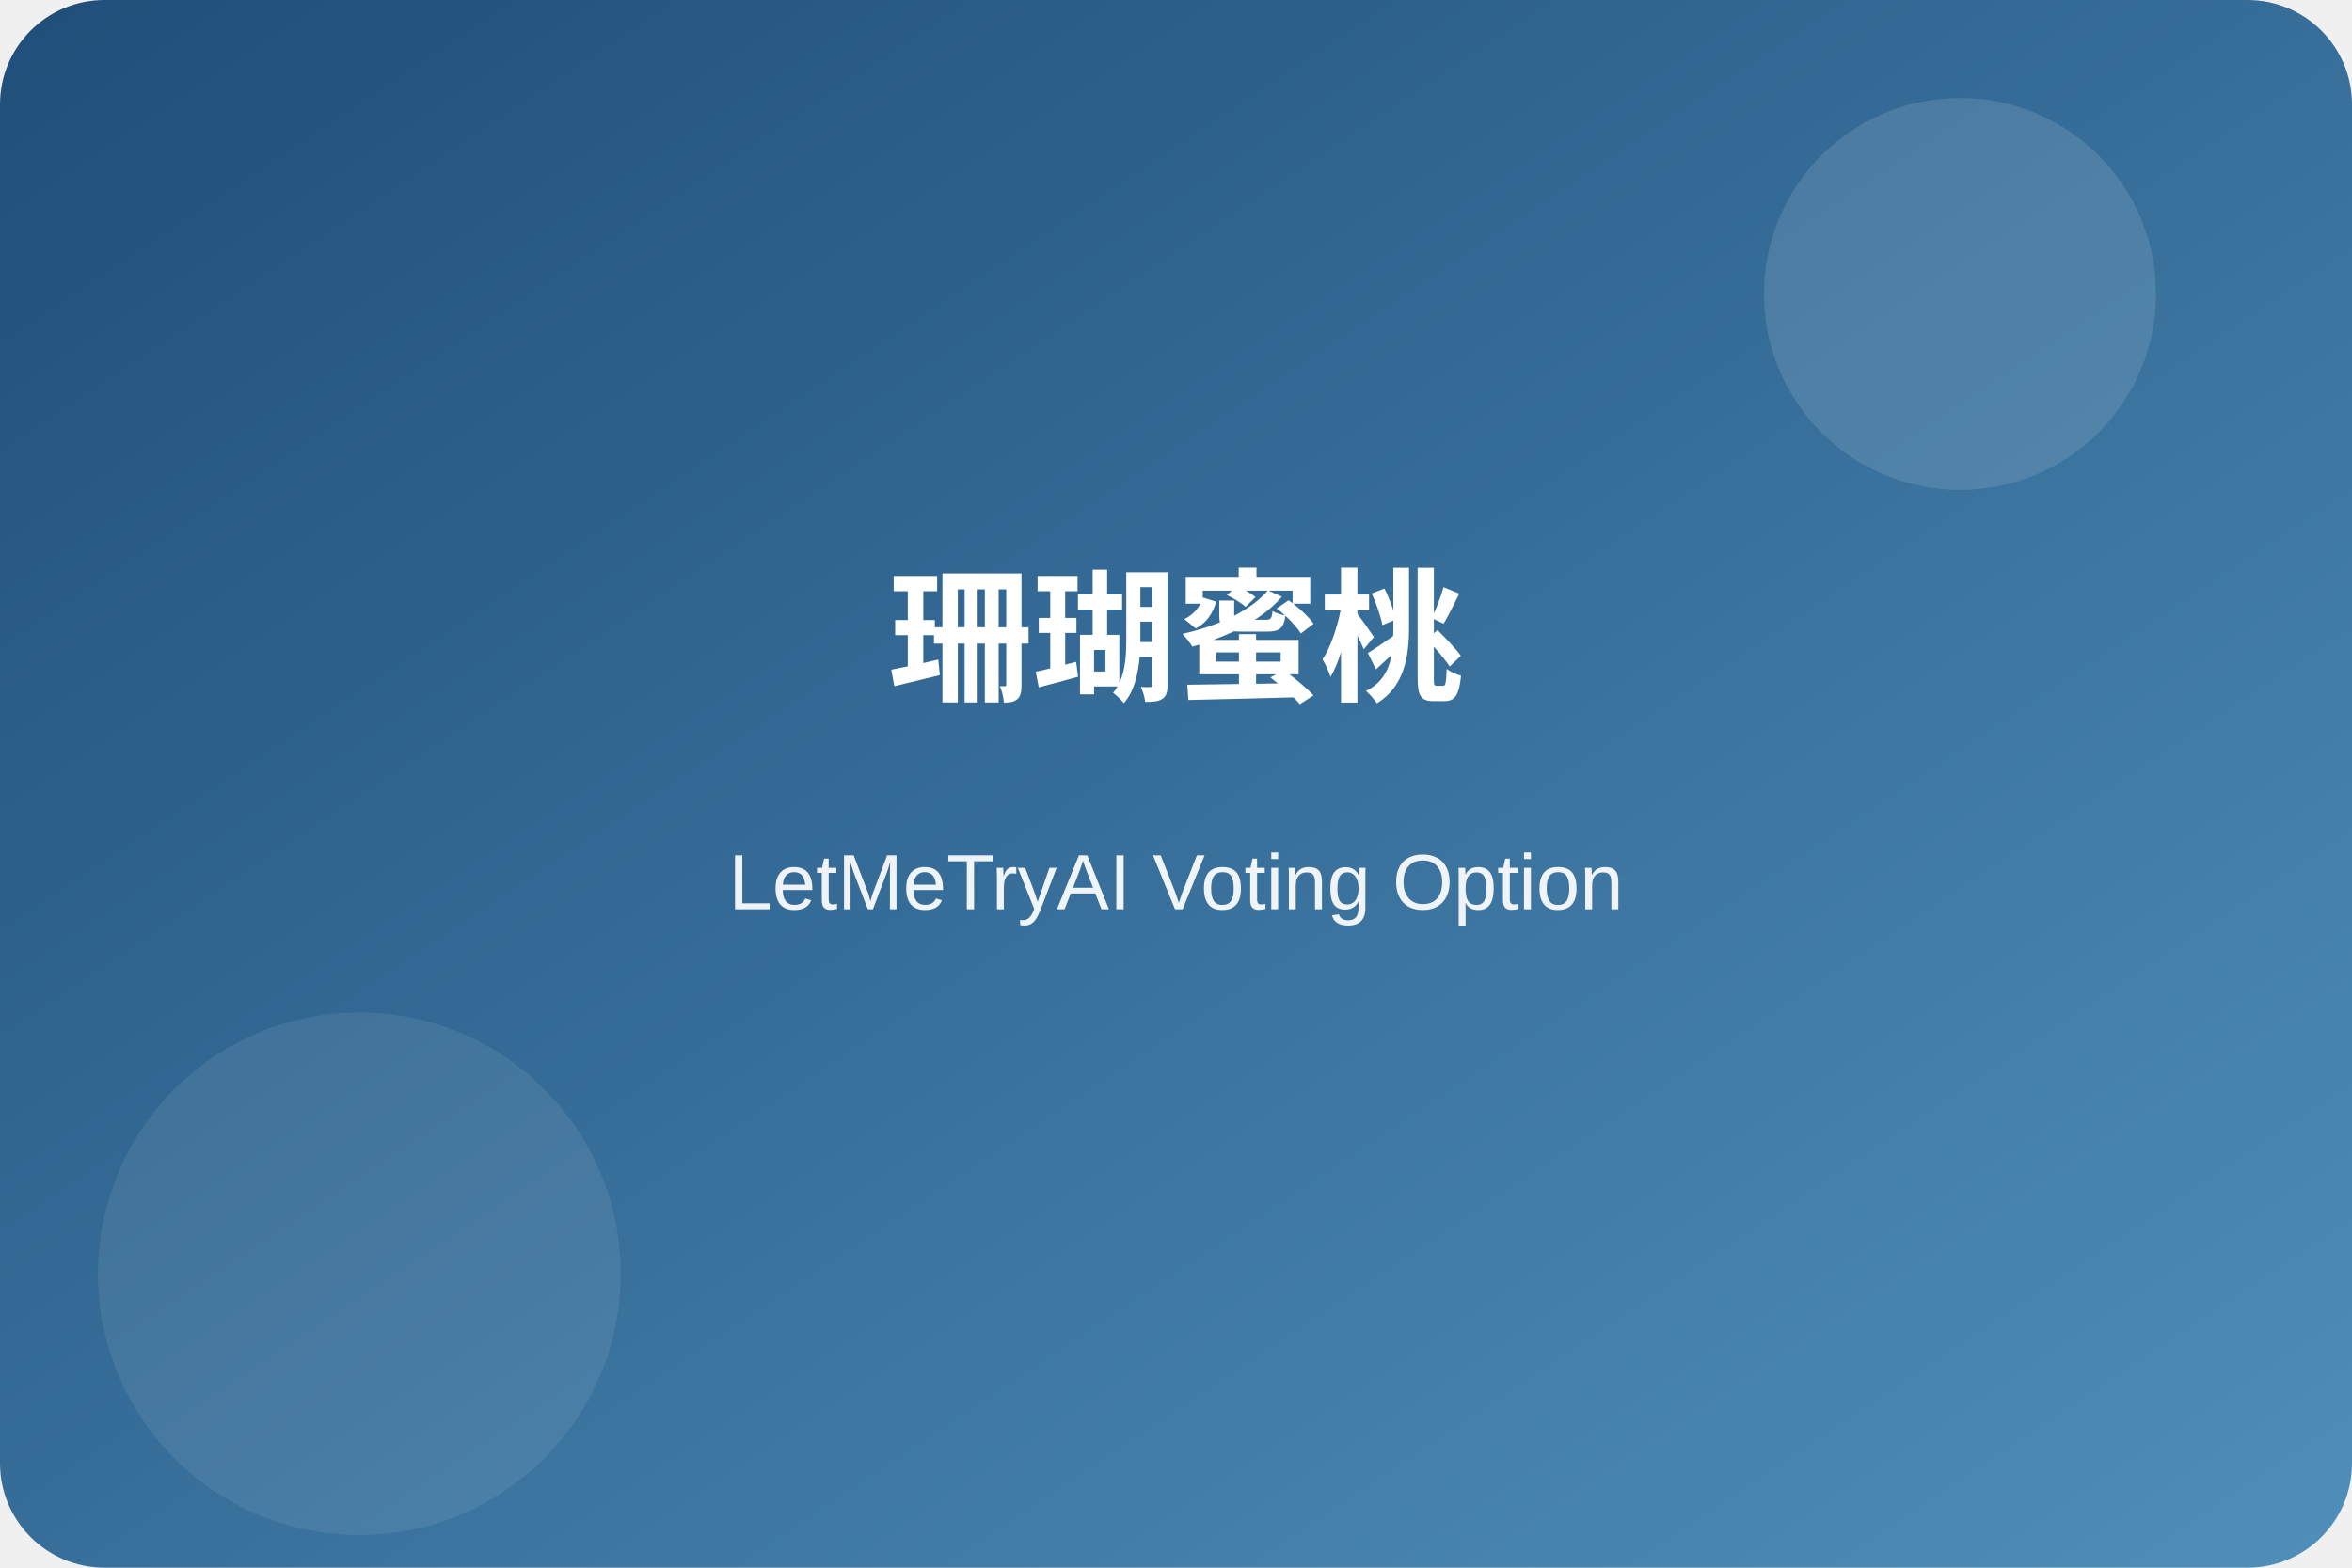
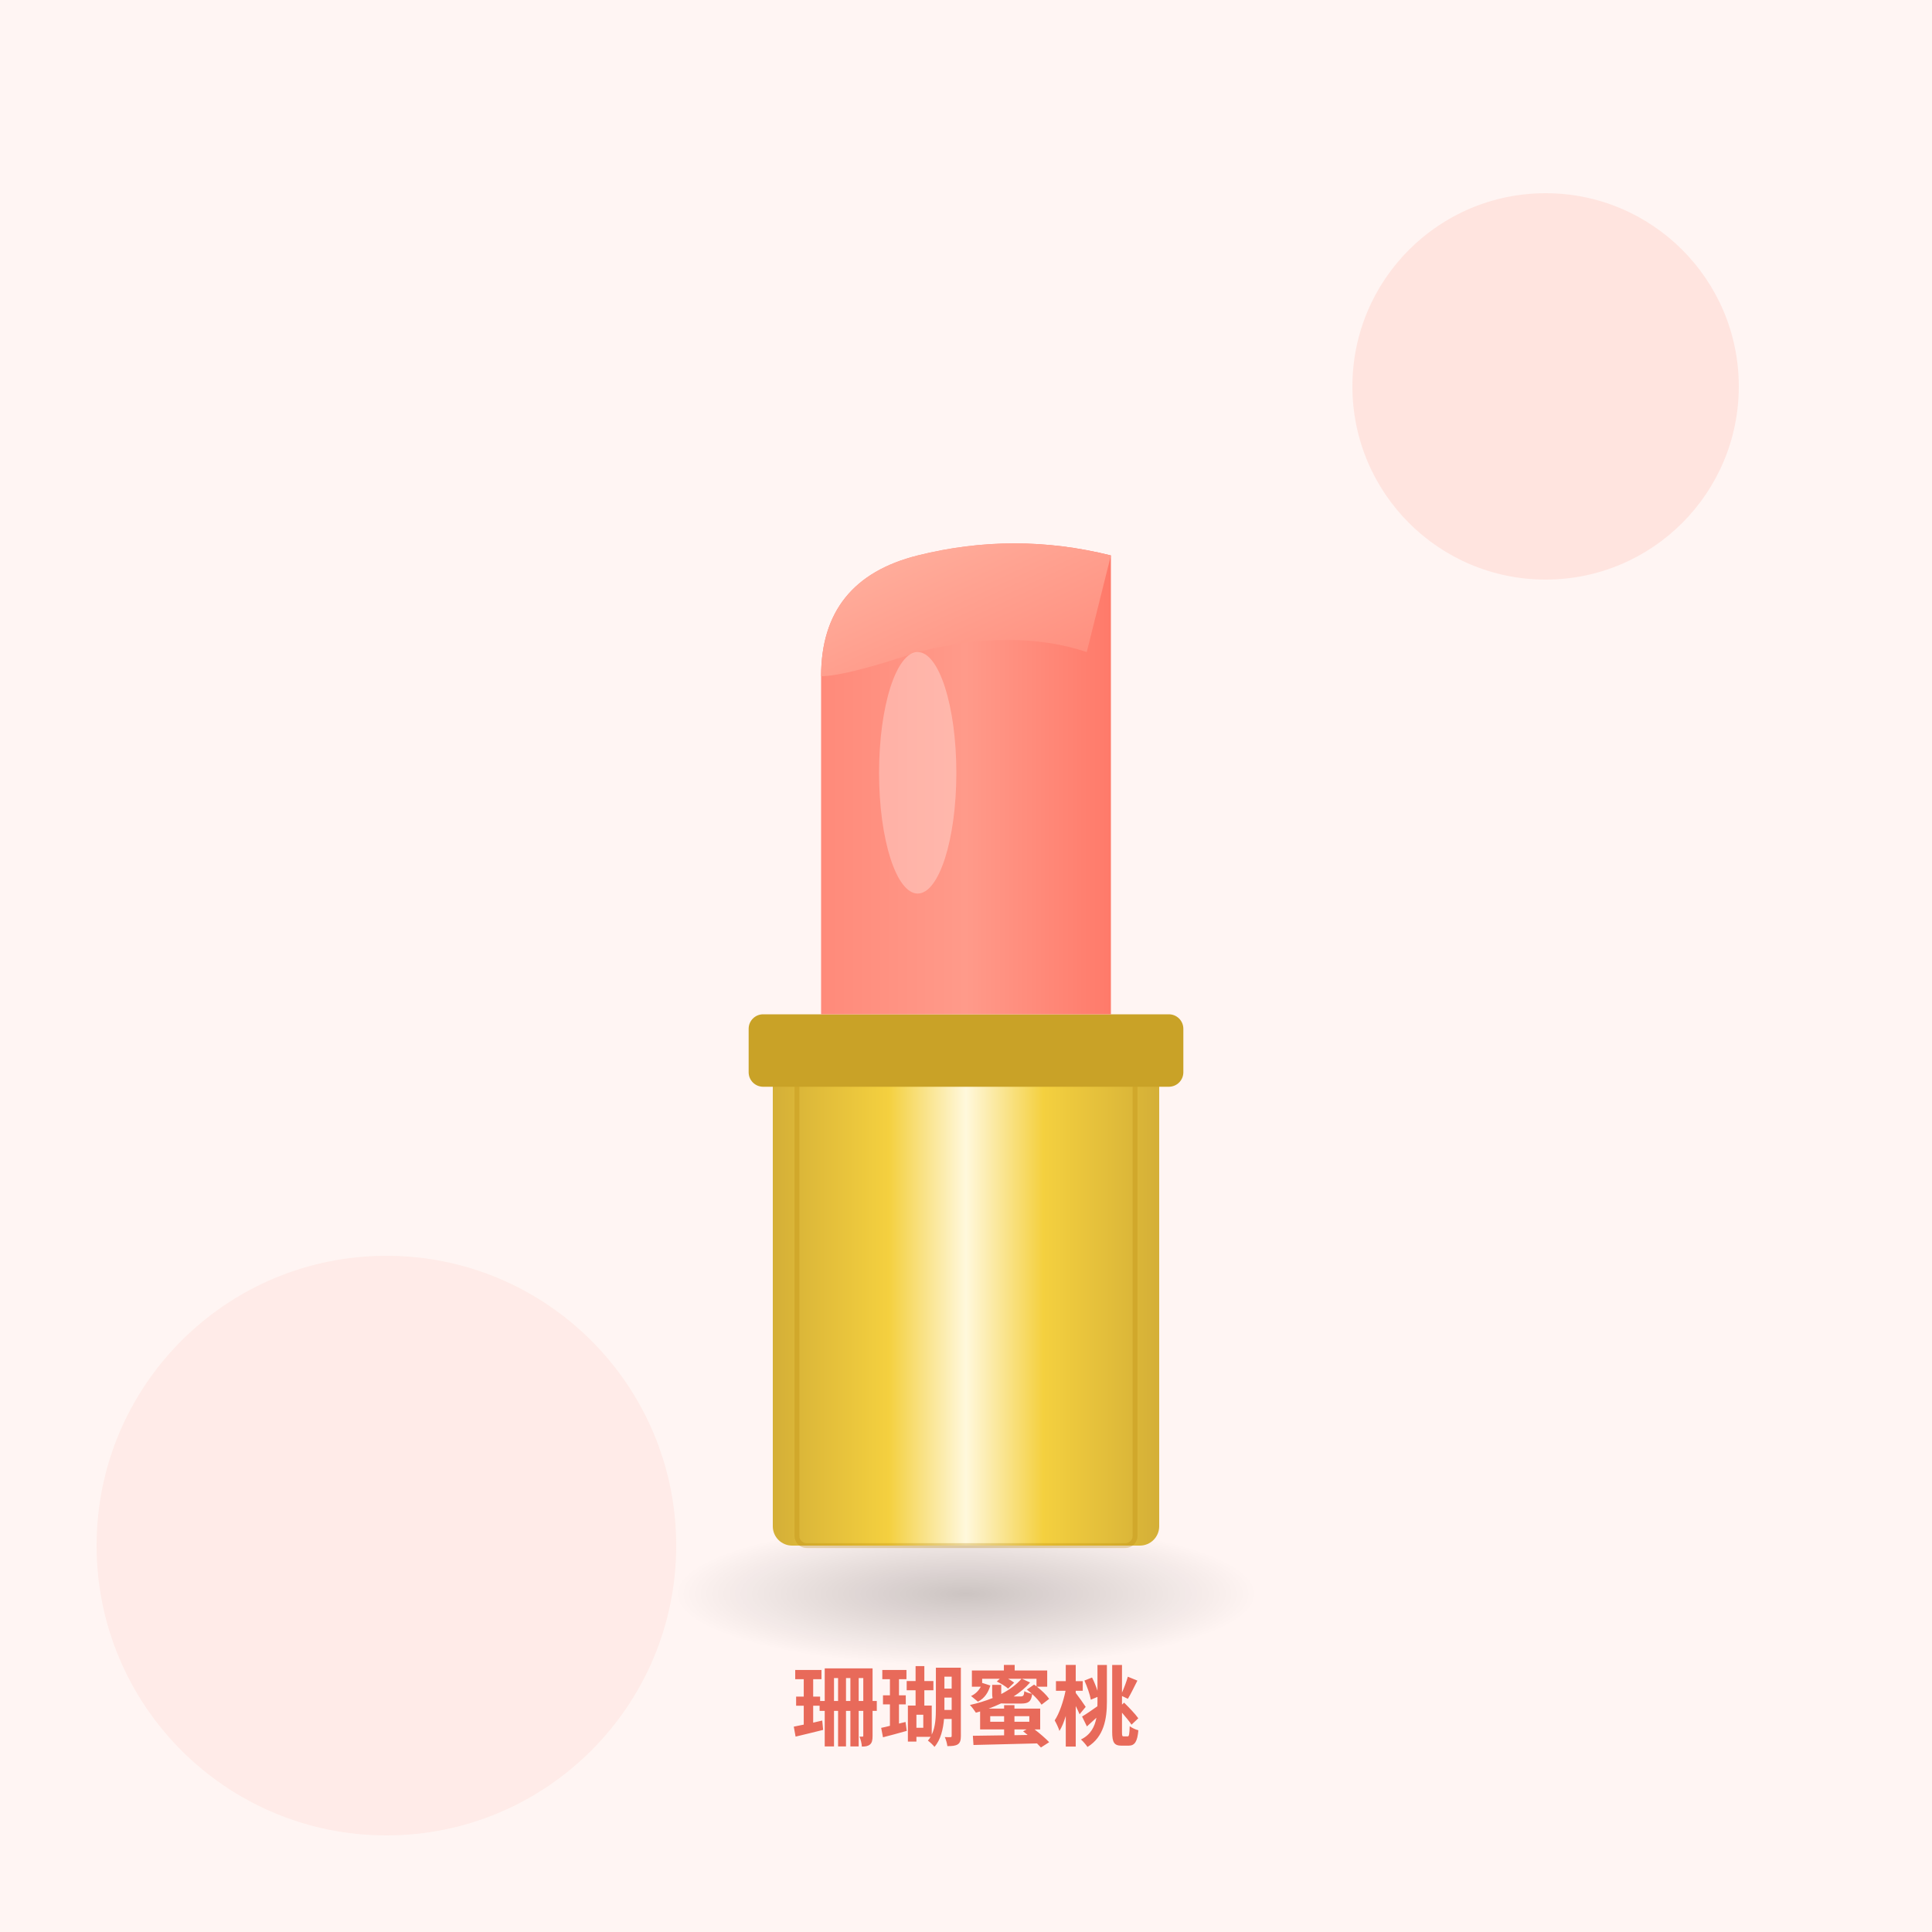
- <svg xmlns="http://www.w3.org/2000/svg" width="720" height="480" viewBox="0 0 720 480">
+ <svg xmlns="http://www.w3.org/2000/svg" width="400" height="400" viewBox="0 0 400 400">
  <defs>
-     <linearGradient id="grad" x1="0%" y1="0%" x2="100%" y2="100%">
-       <stop offset="0%" stop-color="#1f4e79" />
-       <stop offset="100%" stop-color="#4f8fba" />
+     <linearGradient id="coralBody" x1="0%" y1="0%" x2="100%" y2="0%">
+       <stop offset="0%" stop-color="#ff8a7a" />
+       <stop offset="50%" stop-color="#ff9a8a" />
+       <stop offset="100%" stop-color="#ff7a6a" />
    </linearGradient>
+     <linearGradient id="coralTip" x1="0%" y1="0%" x2="100%" y2="100%">
+       <stop offset="0%" stop-color="#ffb4a2" />
+       <stop offset="100%" stop-color="#ff8a7a" />
+     </linearGradient>
+     <linearGradient id="goldCase" x1="0%" y1="0%" x2="100%" y2="0%">
+       <stop offset="0%" stop-color="#d4af37" />
+       <stop offset="30%" stop-color="#f4d03f" />
+       <stop offset="50%" stop-color="#fff8dc" />
+       <stop offset="70%" stop-color="#f4d03f" />
+       <stop offset="100%" stop-color="#d4af37" />
+     </linearGradient>
+     <radialGradient id="shadow" cx="50%" cy="50%" r="50%">
+       <stop offset="0%" stop-color="#000" stop-opacity="0.2" />
+       <stop offset="100%" stop-color="#000" stop-opacity="0" />
+     </radialGradient>
  </defs>
-   <rect width="720" height="480" rx="32" fill="url(#grad)" />
-   <circle cx="600" cy="90" r="60" fill="rgba(255,255,255,0.12)" />
-   <circle cx="110" cy="390" r="80" fill="rgba(255,255,255,0.08)" />
-   <text x="50%" y="44%" text-anchor="middle" font-size="44" font-family="Arial,Helvetica,sans-serif" fill="#ffffff" font-weight="700">珊瑚蜜桃</text>
-   <text x="50%" y="58%" text-anchor="middle" font-size="24" font-family="Arial,Helvetica,sans-serif" fill="rgba(255,255,255,0.92)">LetMeTryAI Voting Option</text>
+   <rect width="400" height="400" fill="#fff5f3" />
+   <circle cx="320" cy="80" r="40" fill="#ffd4cc" opacity="0.5" />
+   <circle cx="80" cy="320" r="60" fill="#ffd4cc" opacity="0.3" />
+   <ellipse cx="200" cy="330" rx="60" ry="15" fill="url(#shadow)" />
+   <rect x="160" y="220" width="80" height="100" rx="4" fill="url(#goldCase)" />
+   <rect x="165" y="220" width="70" height="100" rx="2" fill="none" stroke="#b8860b" stroke-width="1" opacity="0.3" />
+   <rect x="155" y="210" width="90" height="15" rx="3" fill="#c9a227" />
+   <path d="M170 210 L170 140 Q170 120 190 115 Q210 110 230 115 Q230 140 230 140 L230 210 Z" fill="url(#coralBody)" />
+   <path d="M170 140 Q170 120 190 115 Q210 110 230 115 L225 135 Q210 130 190 135 Q175 140 170 140 Z" fill="url(#coralTip)" />
+   <ellipse cx="190" cy="160" rx="8" ry="25" fill="#fff" opacity="0.3" />
+   <text x="200" y="360" text-anchor="middle" font-family="PingFang SC, Microsoft YaHei, sans-serif" font-size="18" fill="#e86a5a" font-weight="600">珊瑚蜜桃</text>
</svg>
